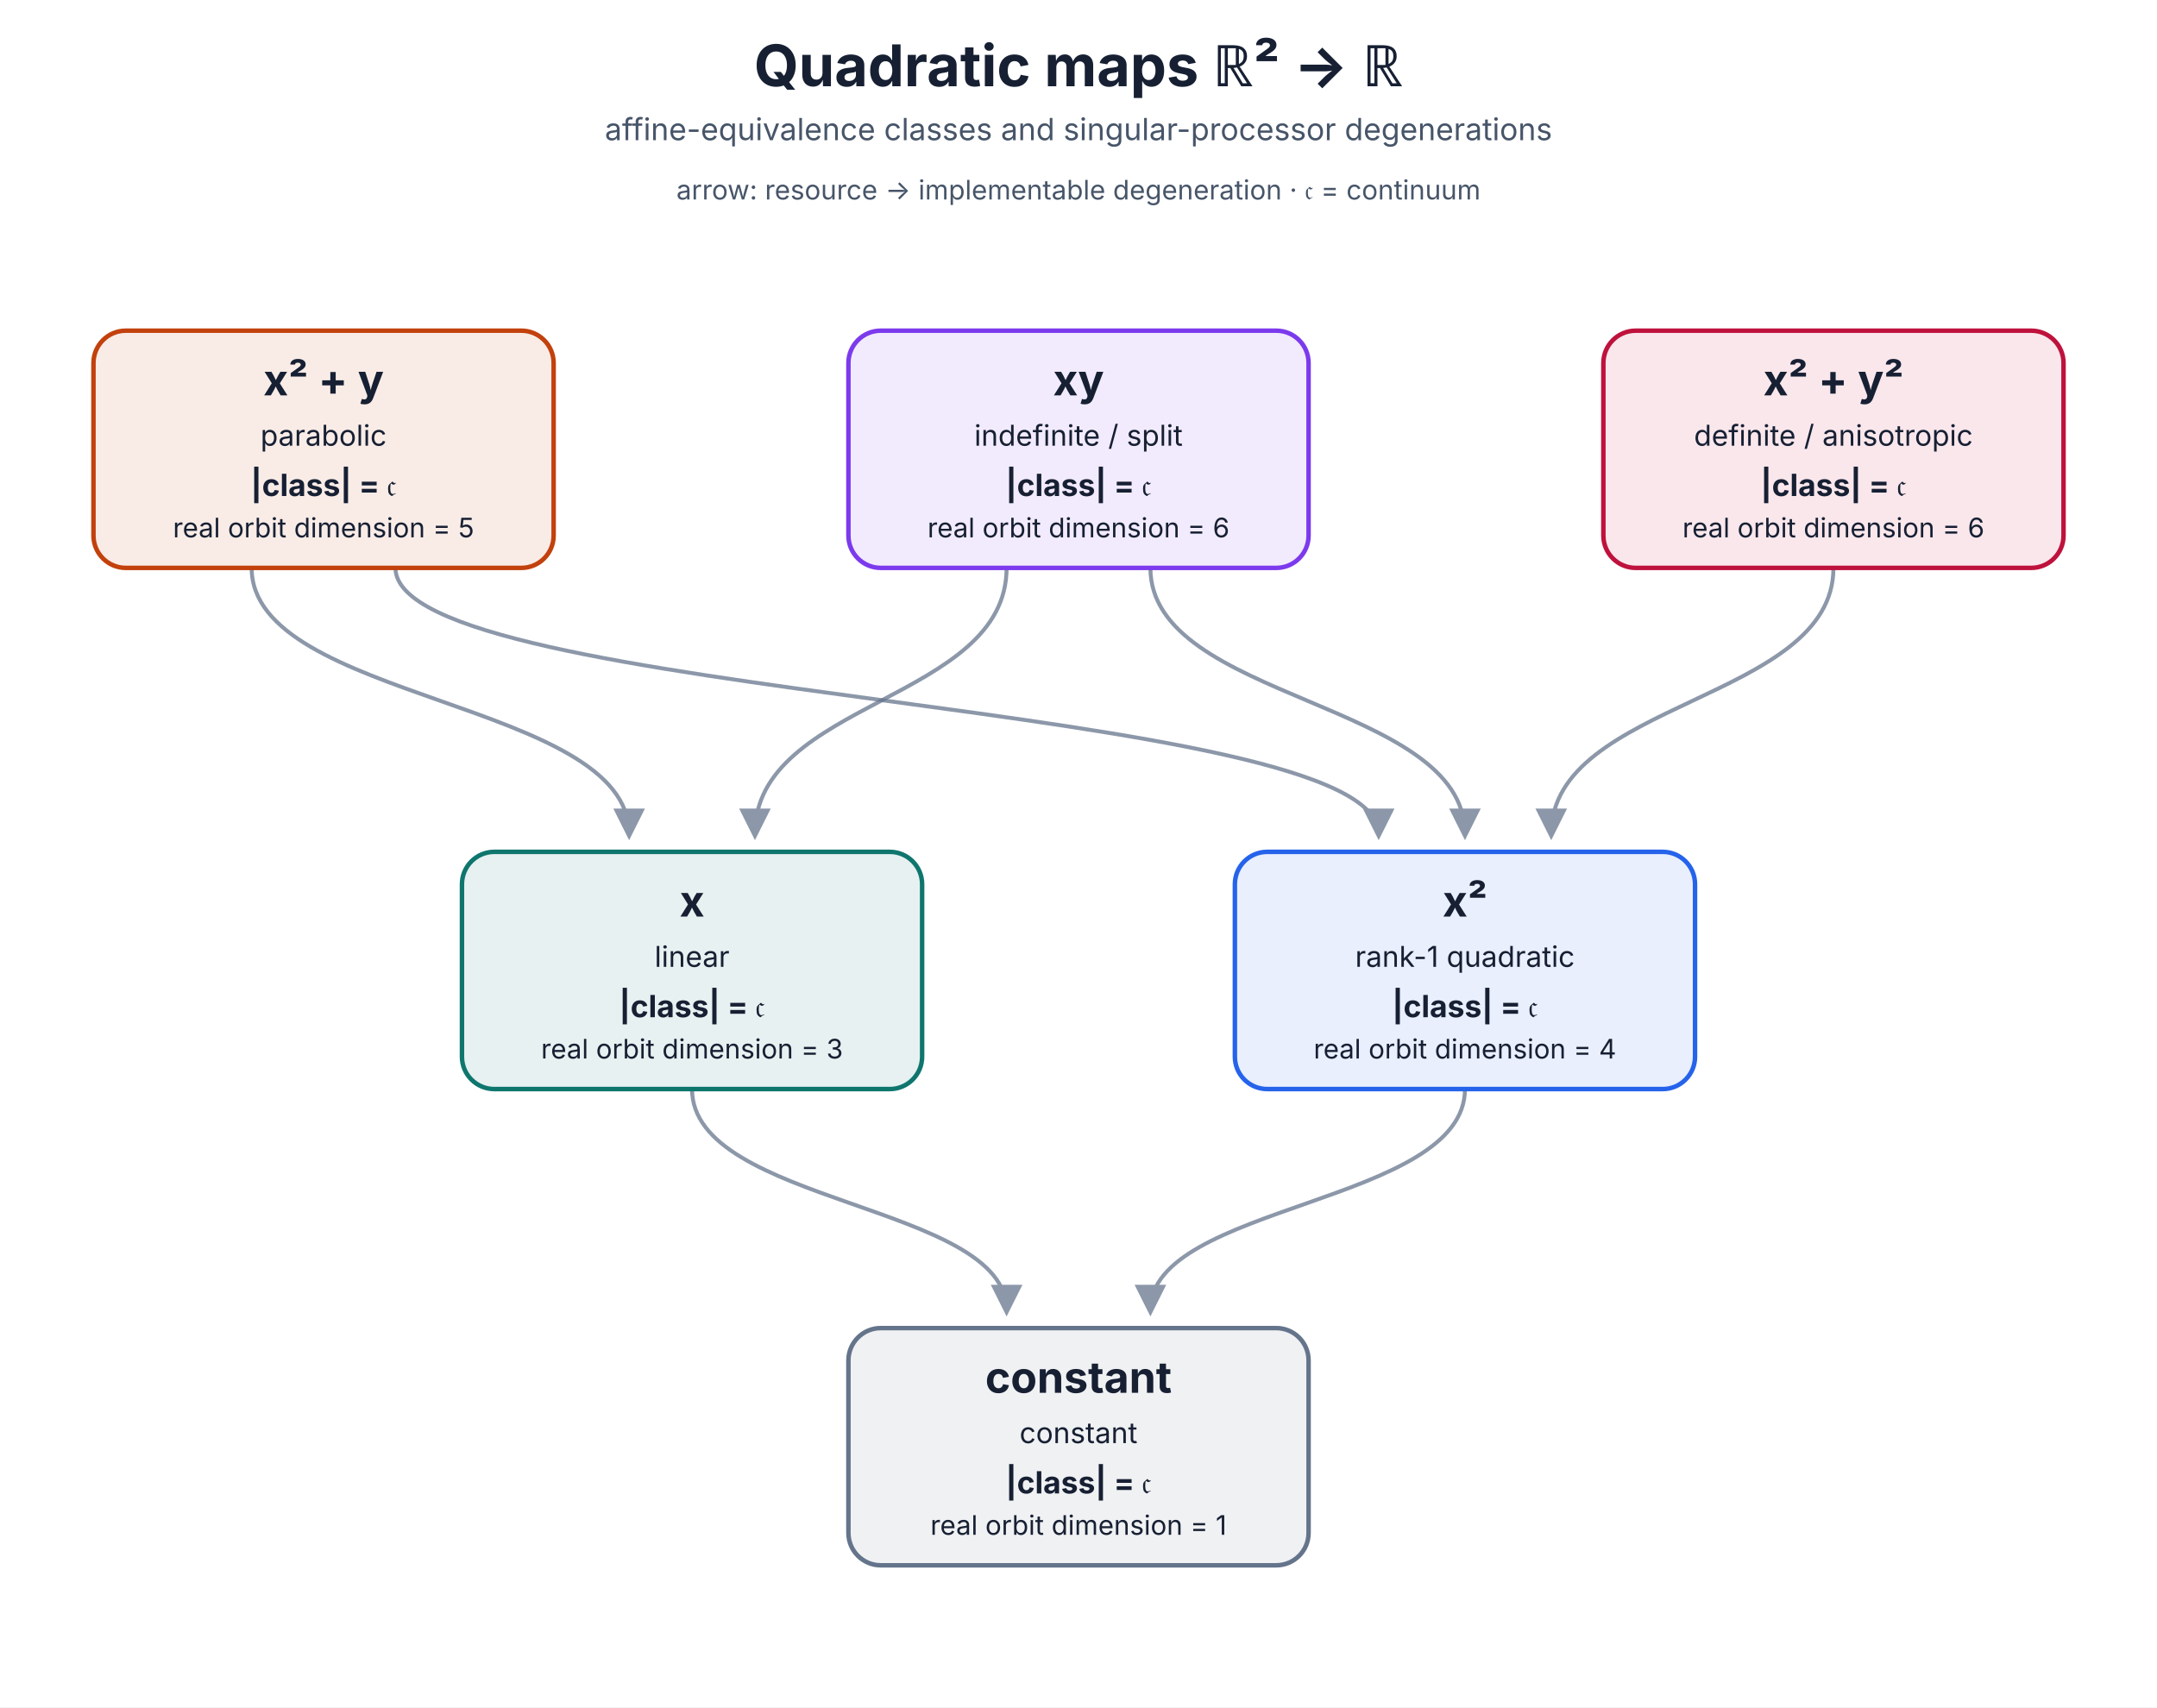
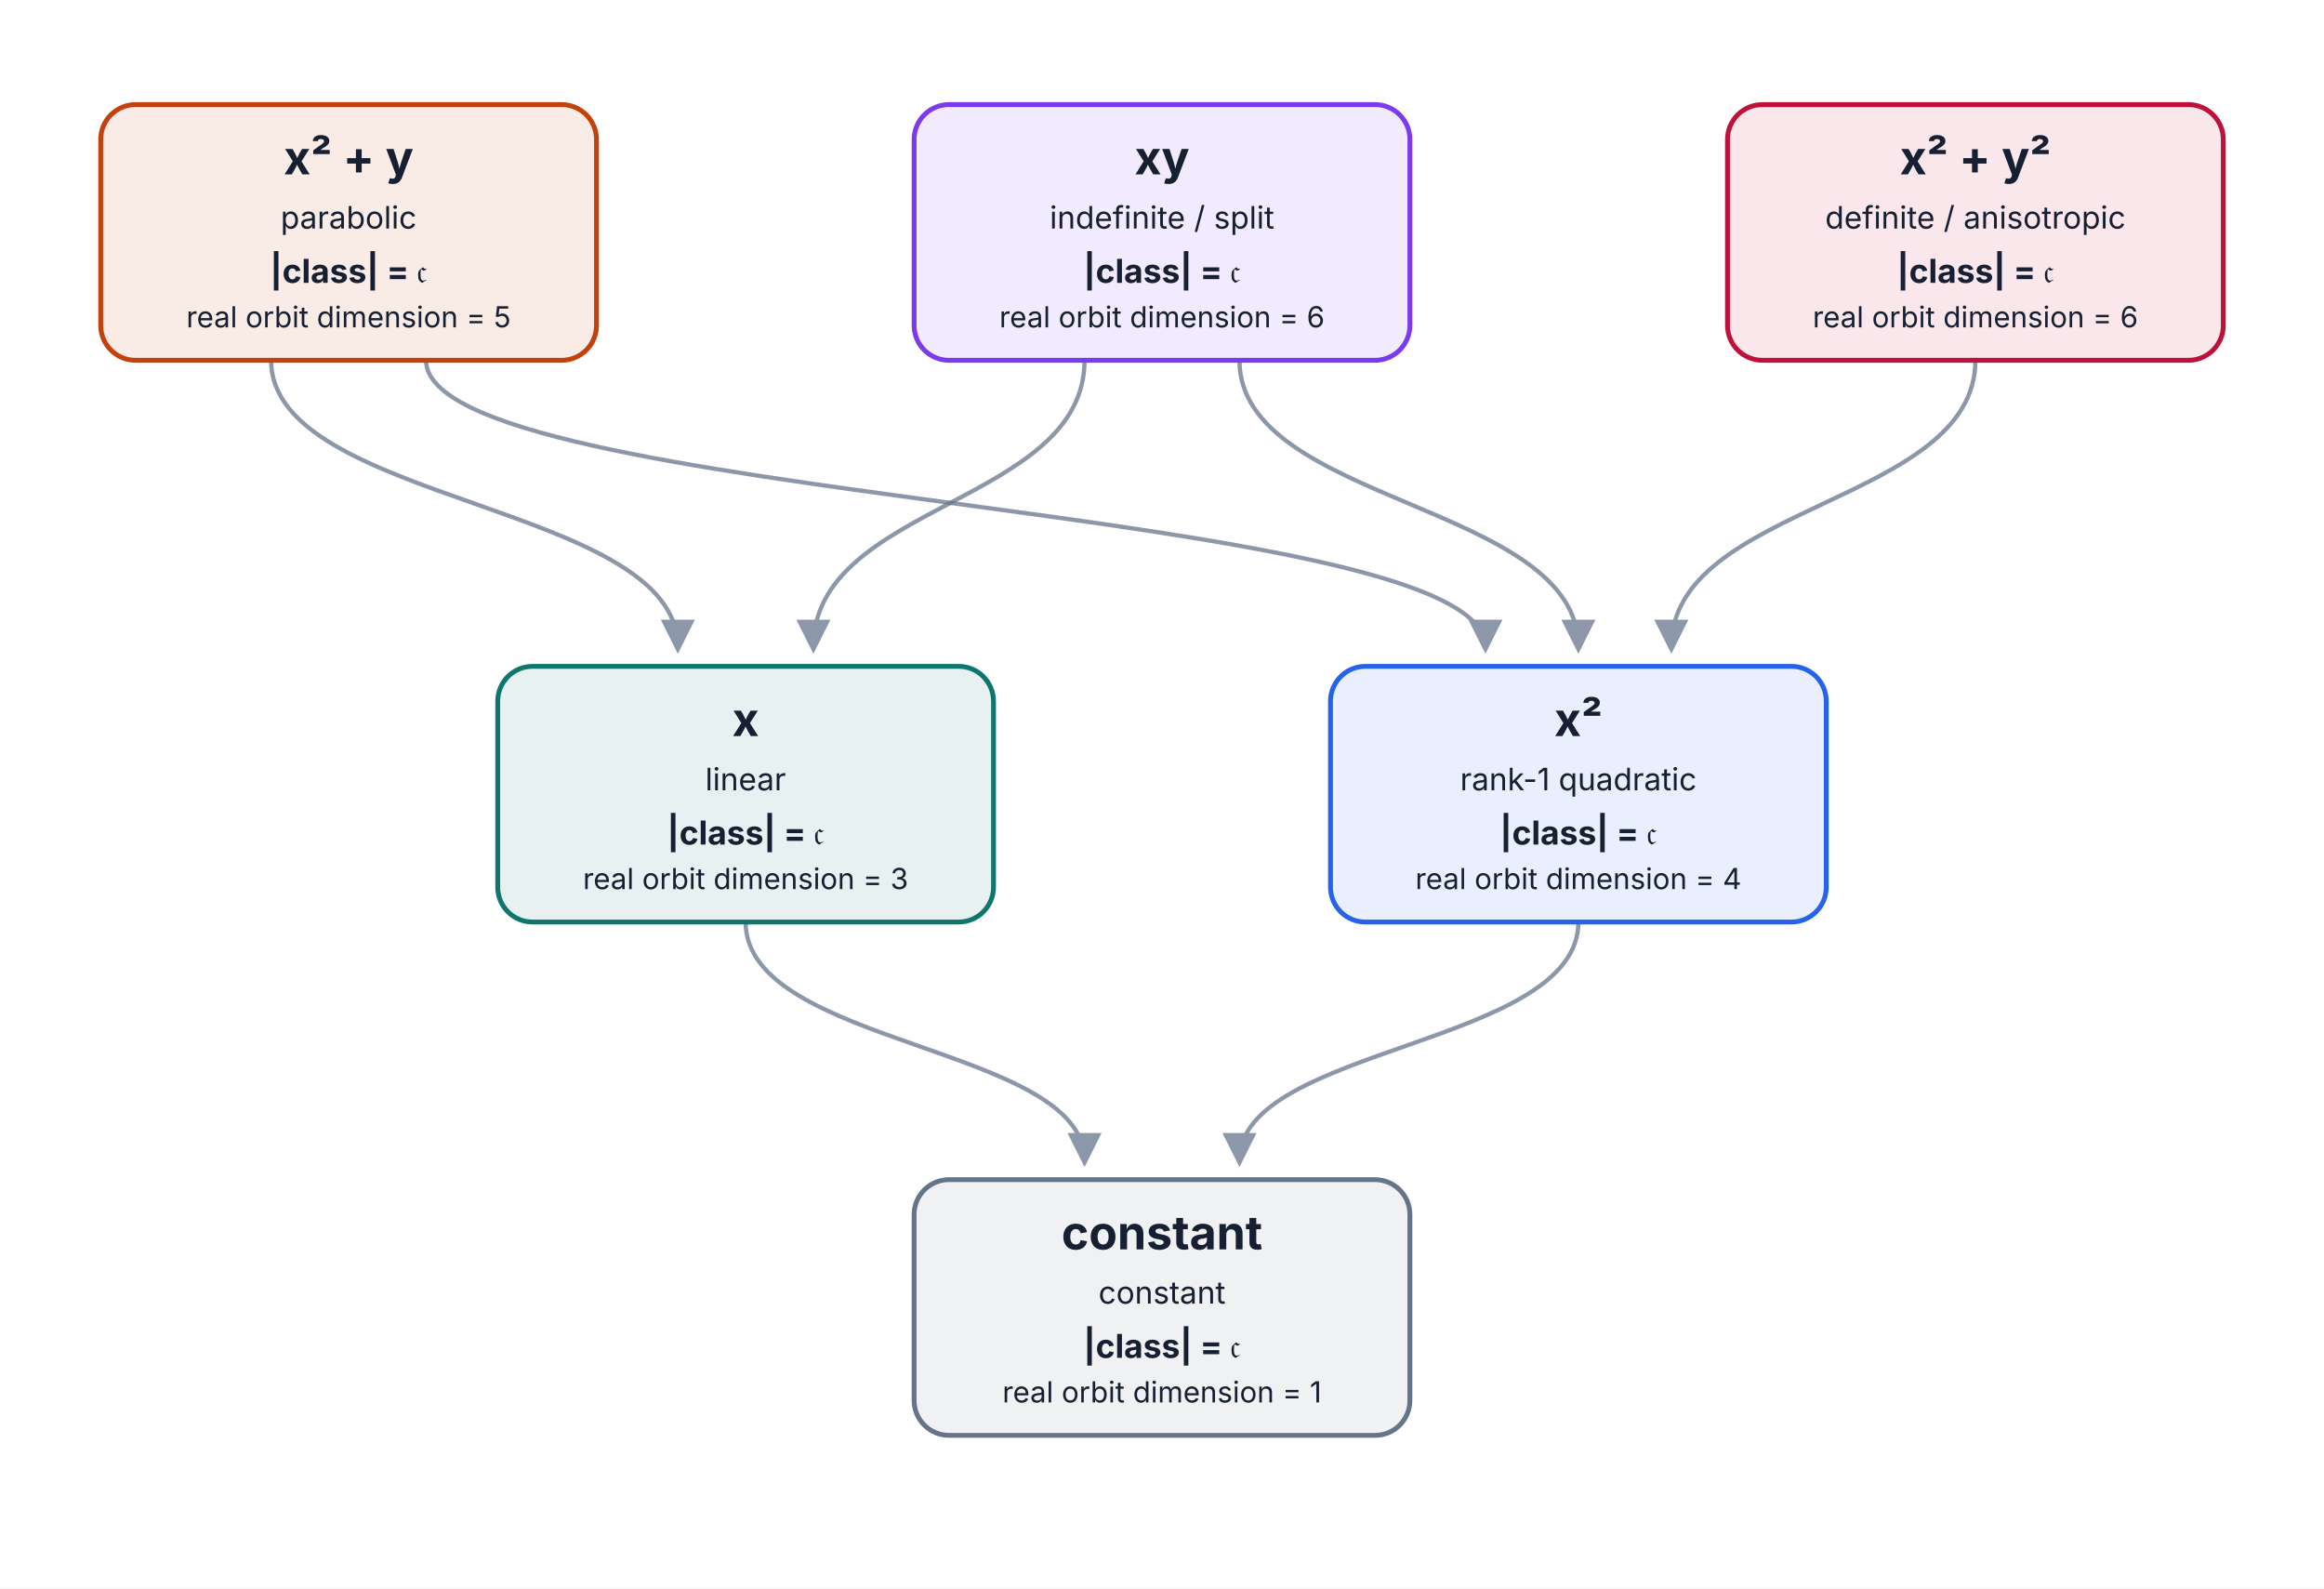
- <svg xmlns="http://www.w3.org/2000/svg" width="1200" height="950" viewBox="0 0 1200 950" role="img" aria-labelledby="title description">
+ <svg xmlns="http://www.w3.org/2000/svg" width="1200" height="820" viewBox="0 130 1200 820" role="img" aria-labelledby="title description">
  <defs>
    <marker id="arrow" viewBox="0 0 10 10" refX="8" refY="5" markerWidth="8" markerHeight="8" orient="auto-start-reverse">
      <path d="M 0 0 L 10 5 L 0 10 z" fill="#64748b" />
    </marker>
    <style>
      .edge { fill: none; stroke: #64748b; stroke-width: 2.2; opacity: .74; }
      .node text { fill: #172033; text-anchor: middle;
                   font-family: Inter, ui-sans-serif, system-ui, sans-serif; }
      .form { font-size: 24px; font-weight: 700; }
      .kind { font-size: 16px; fill: #475569; }
      .size { font-size: 17px; font-weight: 650; font-variant-numeric: tabular-nums; }
      .dimension { font-size: 15px; fill: #475569; }
      .title { fill: #172033; font: 700 32px Inter, ui-sans-serif, system-ui, sans-serif; }
      .subtitle { fill: #475569; font: 17px Inter, ui-sans-serif, system-ui, sans-serif; }
      .legend { fill: #475569; font: 15px Inter, ui-sans-serif, system-ui, sans-serif; }
    </style>
  </defs>
  <rect width="1200" height="950" fill="#ffffff" />
-   <text class="title" x="600" y="48" text-anchor="middle">
-     Quadratic maps ℝ² → ℝ
-   </text>
-   <text class="subtitle" x="600" y="78" text-anchor="middle">
-     affine-equivalence classes and singular-processor degenerations
-   </text>
-   <text class="legend" x="600" y="111" text-anchor="middle">
-     arrow: resource → implementable degeneration · 𝔠 = continuum
-   </text>
  <path class="edge" d="M 140 316 C 140 390, 350 390, 350 464" marker-end="url(#arrow)" />
  <path class="edge" d="M 220 316 C 220 390, 767 390, 767 464" marker-end="url(#arrow)" />
  <path class="edge" d="M 560 316 C 560 390, 420 390, 420 464" marker-end="url(#arrow)" />
  <path class="edge" d="M 640 316 C 640 390, 815 390, 815 464" marker-end="url(#arrow)" />
  <path class="edge" d="M 1020 316 C 1020 390, 863 390, 863 464" marker-end="url(#arrow)" />
  <path class="edge" d="M 385 606 C 385 670, 560 670, 560 729" marker-end="url(#arrow)" />
  <path class="edge" d="M 815 606 C 815 670, 640 670, 640 729" marker-end="url(#arrow)" />
  <g class="node parabolic" transform="translate(180 250)">
    <rect x="-128" y="-66" width="256" height="132" rx="18" fill="#c2410c" fill-opacity="0.10" stroke="#c2410c" stroke-width="2.5" />
    <text class="form" x="0" y="-30">x² + y</text>
    <text class="kind" x="0" y="-2">parabolic</text>
    <text class="size" x="0" y="26">|class| = 𝔠</text>
    <text class="dimension" x="0" y="49">real orbit dimension = 5</text>
  </g>
  <g class="node indefinite" transform="translate(600 250)">
    <rect x="-128" y="-66" width="256" height="132" rx="18" fill="#7c3aed" fill-opacity="0.10" stroke="#7c3aed" stroke-width="2.5" />
    <text class="form" x="0" y="-30">xy</text>
    <text class="kind" x="0" y="-2">indefinite / split</text>
    <text class="size" x="0" y="26">|class| = 𝔠</text>
    <text class="dimension" x="0" y="49">real orbit dimension = 6</text>
  </g>
  <g class="node definite" transform="translate(1020 250)">
    <rect x="-128" y="-66" width="256" height="132" rx="18" fill="#be123c" fill-opacity="0.10" stroke="#be123c" stroke-width="2.5" />
    <text class="form" x="0" y="-30">x² + y²</text>
    <text class="kind" x="0" y="-2">definite / anisotropic</text>
    <text class="size" x="0" y="26">|class| = 𝔠</text>
    <text class="dimension" x="0" y="49">real orbit dimension = 6</text>
  </g>
  <g class="node linear" transform="translate(385 540)">
    <rect x="-128" y="-66" width="256" height="132" rx="18" fill="#0f766e" fill-opacity="0.10" stroke="#0f766e" stroke-width="2.5" />
    <text class="form" x="0" y="-30">x</text>
    <text class="kind" x="0" y="-2">linear</text>
    <text class="size" x="0" y="26">|class| = 𝔠</text>
    <text class="dimension" x="0" y="49">real orbit dimension = 3</text>
  </g>
  <g class="node rank1" transform="translate(815 540)">
    <rect x="-128" y="-66" width="256" height="132" rx="18" fill="#2563eb" fill-opacity="0.10" stroke="#2563eb" stroke-width="2.5" />
    <text class="form" x="0" y="-30">x²</text>
    <text class="kind" x="0" y="-2">rank-1 quadratic</text>
    <text class="size" x="0" y="26">|class| = 𝔠</text>
    <text class="dimension" x="0" y="49">real orbit dimension = 4</text>
  </g>
  <g class="node constant" transform="translate(600 805)">
    <rect x="-128" y="-66" width="256" height="132" rx="18" fill="#64748b" fill-opacity="0.10" stroke="#64748b" stroke-width="2.5" />
    <text class="form" x="0" y="-30">constant</text>
    <text class="kind" x="0" y="-2">constant</text>
    <text class="size" x="0" y="26">|class| = 𝔠</text>
    <text class="dimension" x="0" y="49">real orbit dimension = 1</text>
  </g>
</svg>
